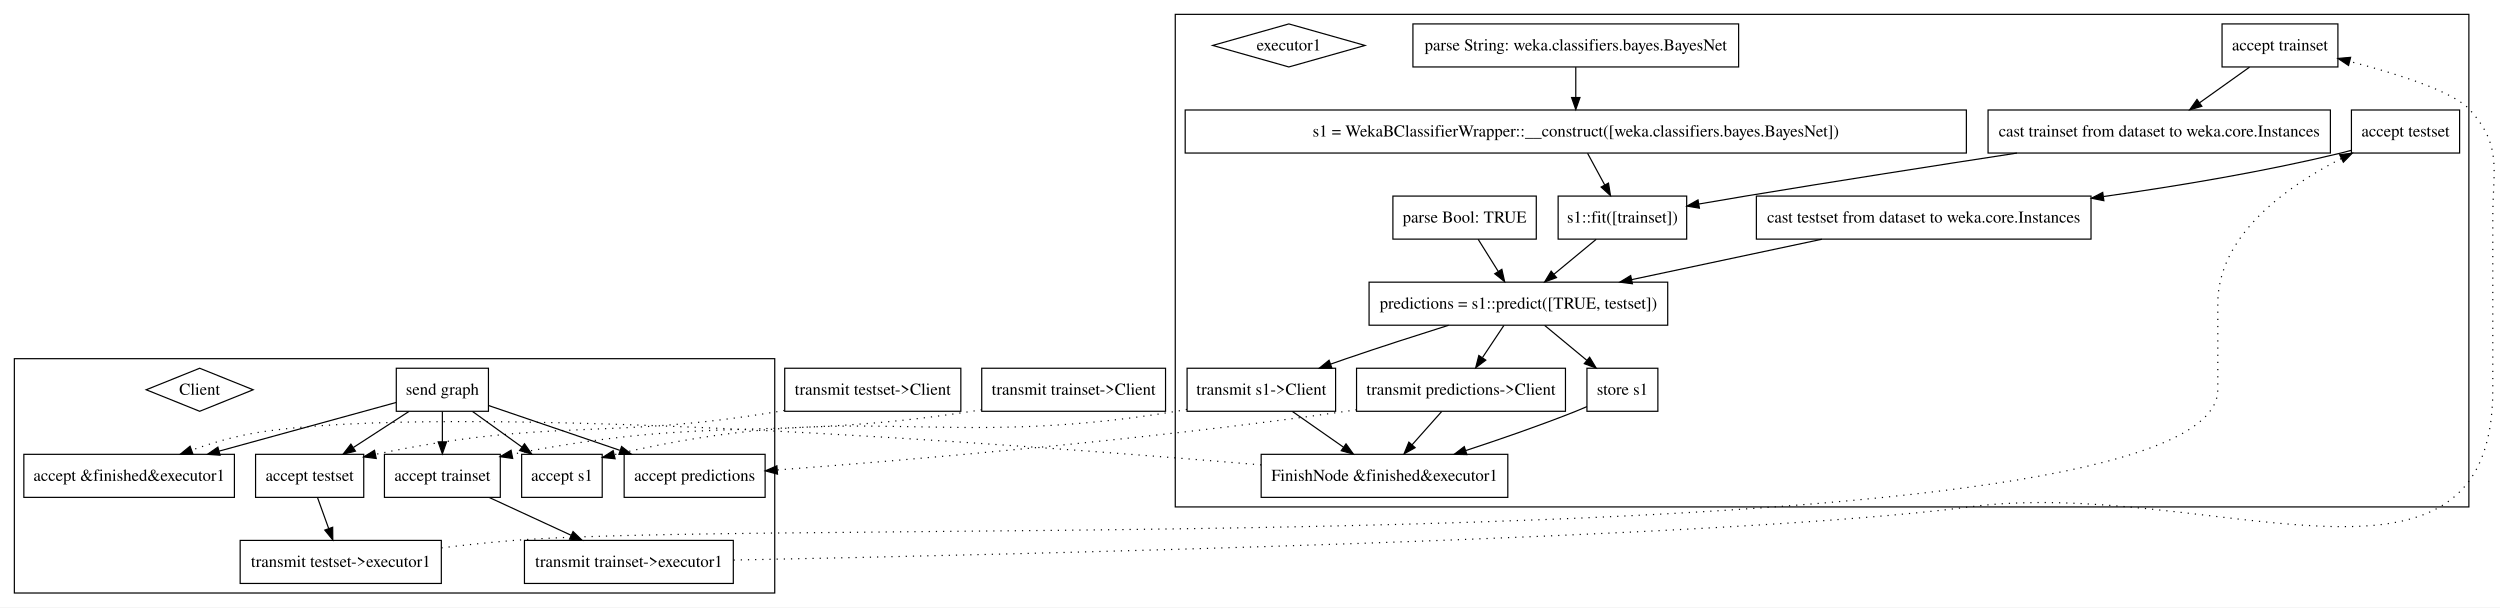
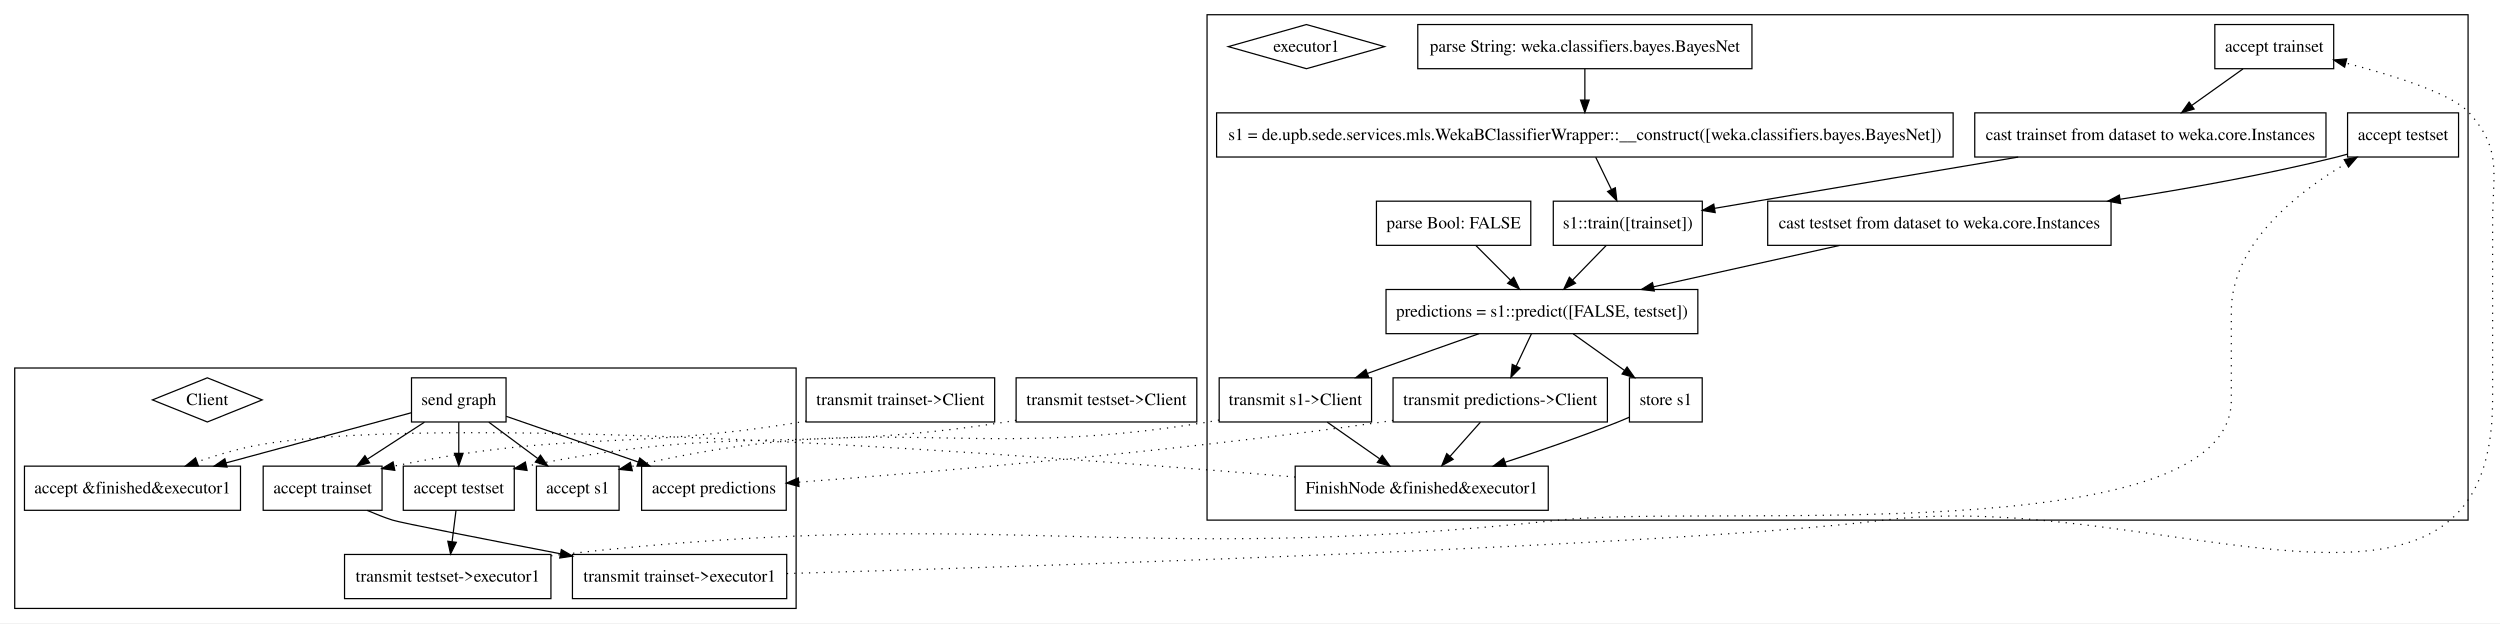
- <svg xmlns="http://www.w3.org/2000/svg" width="2091pt" height="508pt" viewBox="0.00 0.00 2091.03 508.00">
+ <svg xmlns="http://www.w3.org/2000/svg" width="2038pt" height="508pt" viewBox="0.00 0.00 2038.03 508.00">
  <g id="graph0" class="graph" transform="scale(1 1) rotate(0) translate(4 504)">
-     <polygon fill="#ffffff" stroke="transparent" points="-4,4 -4,-504 2087.033,-504 2087.033,4 -4,4" />
+     <polygon fill="#ffffff" stroke="transparent" points="-4,4 -4,-504 2034.033,-504 2034.033,4 -4,4" />
    <g id="clust1" class="cluster">
-       <polygon fill="none" stroke="#000000" points="8,-8 8,-204 644,-204 644,-8 8,-8" />
+       <polygon fill="none" stroke="#000000" points="8,-8 8,-204 645,-204 645,-8 8,-8" />
    </g>
    <g id="clust2" class="cluster">
-       <polygon fill="none" stroke="#000000" points="979,-80 979,-492 2061,-492 2061,-80 979,-80" />
+       <polygon fill="none" stroke="#000000" points="980,-80 980,-492 2008,-492 2008,-80 980,-80" />
    </g>
    <g id="node1" class="node">
-       <polygon fill="none" stroke="#000000" points="365.127,-52 196.873,-52 196.873,-16 365.127,-16 365.127,-52" />
-       <text text-anchor="middle" x="281" y="-29.8" font-family="Times,serif" font-size="14.00" fill="#000000">transmit testset-&gt;executor1</text>
-     </g>
-     <g id="node23" class="node">
-       <polygon fill="none" stroke="#000000" points="2053.239,-412 1962.761,-412 1962.761,-376 2053.239,-376 2053.239,-412" />
-       <text text-anchor="middle" x="2008" y="-389.8" font-family="Times,serif" font-size="14.00" fill="#000000">accept testset</text>
-     </g>
-     <g id="edge25" class="edge">
-       <path fill="none" stroke="#000000" stroke-dasharray="1,5" d="M365.211,-45.757C385.108,-48.174 406.275,-50.45 426,-52 669.759,-71.153 1851,-31.68 1851,-178 1851,-250 1851,-250 1851,-250 1851,-307.439 1908.779,-348.182 1954.234,-371.348" />
-       <polygon fill="#000000" stroke="#000000" points="1952.914,-374.6 1963.43,-375.886 1956.011,-368.322 1952.914,-374.6" />
-     </g>
-     <g id="node2" class="node">
-       <polygon fill="none" stroke="#000000" points="635.953,-124 518.047,-124 518.047,-88 635.953,-88 635.953,-124" />
-       <text text-anchor="middle" x="577" y="-101.8" font-family="Times,serif" font-size="14.00" fill="#000000">accept predictions</text>
+       <polygon fill="none" stroke="#000000" points="408.538,-196 331.462,-196 331.462,-160 408.538,-160 408.538,-196" />
+       <text text-anchor="middle" x="370" y="-173.8" font-family="Times,serif" font-size="14.00" fill="#000000">send graph</text>
    </g>
    <g id="node3" class="node">
      <polygon fill="none" stroke="#000000" points="192.056,-124 15.944,-124 15.944,-88 192.056,-88 192.056,-124" />
      <text text-anchor="middle" x="104" y="-101.8" font-family="Times,serif" font-size="14.00" fill="#000000">accept &amp;finished&amp;executor1</text>
    </g>
+     <g id="edge2" class="edge">
+       <path fill="none" stroke="#000000" d="M331.321,-167.531C291.877,-156.854 229.627,-140.004 180.235,-126.635" />
+       <polygon fill="#000000" stroke="#000000" points="181.106,-123.245 170.539,-124.01 179.277,-130.002 181.106,-123.245" />
+     </g>
    <g id="node4" class="node">
-       <polygon fill="none" stroke="#000000" points="404.538,-196 327.462,-196 327.462,-160 404.538,-160 404.538,-196" />
-       <text text-anchor="middle" x="366" y="-173.8" font-family="Times,serif" font-size="14.00" fill="#000000">send graph</text>
+       <polygon fill="none" stroke="#000000" points="636.953,-124 519.047,-124 519.047,-88 636.953,-88 636.953,-124" />
+       <text text-anchor="middle" x="578" y="-101.8" font-family="Times,serif" font-size="14.00" fill="#000000">accept predictions</text>
+     </g>
+     <g id="edge3" class="edge">
+       <path fill="none" stroke="#000000" d="M408.636,-164.626C438.812,-154.18 481.335,-139.461 516.222,-127.385" />
+       <polygon fill="#000000" stroke="#000000" points="517.538,-130.633 525.843,-124.054 515.248,-124.018 517.538,-130.633" />
+     </g>
+     <g id="node5" class="node">
+       <polygon fill="none" stroke="#000000" points="415.239,-124 324.761,-124 324.761,-88 415.239,-88 415.239,-124" />
+       <text text-anchor="middle" x="370" y="-101.8" font-family="Times,serif" font-size="14.00" fill="#000000">accept testset</text>
+     </g>
+     <g id="edge4" class="edge">
+       <path fill="none" stroke="#000000" d="M370,-159.831C370,-152.131 370,-142.974 370,-134.417" />
+       <polygon fill="#000000" stroke="#000000" points="373.5,-134.413 370,-124.413 366.5,-134.413 373.5,-134.413" />
+     </g>
+     <g id="node6" class="node">
+       <polygon fill="none" stroke="#000000" points="500.694,-124 433.306,-124 433.306,-88 500.694,-88 500.694,-124" />
+       <text text-anchor="middle" x="467" y="-101.8" font-family="Times,serif" font-size="14.00" fill="#000000">accept s1</text>
+     </g>
+     <g id="edge5" class="edge">
+       <path fill="none" stroke="#000000" d="M394.477,-159.831C406.539,-150.878 421.254,-139.956 434.269,-130.296" />
+       <polygon fill="#000000" stroke="#000000" points="436.587,-132.934 442.531,-124.163 432.415,-127.313 436.587,-132.934" />
+     </g>
+     <g id="node9" class="node">
+       <polygon fill="none" stroke="#000000" points="307.453,-124 210.547,-124 210.547,-88 307.453,-88 307.453,-124" />
+       <text text-anchor="middle" x="259" y="-101.8" font-family="Times,serif" font-size="14.00" fill="#000000">accept trainset</text>
+     </g>
+     <g id="edge7" class="edge">
+       <path fill="none" stroke="#000000" d="M341.99,-159.831C327.924,-150.707 310.706,-139.539 295.607,-129.745" />
+       <polygon fill="#000000" stroke="#000000" points="297.295,-126.668 287.001,-124.163 293.486,-132.541 297.295,-126.668" />
+     </g>
+     <g id="node2" class="node">
+       <polygon fill="none" stroke="#000000" points="637.341,-52 462.659,-52 462.659,-16 637.341,-16 637.341,-52" />
+       <text text-anchor="middle" x="550" y="-29.8" font-family="Times,serif" font-size="14.00" fill="#000000">transmit trainset-&gt;executor1</text>
+     </g>
+     <g id="node17" class="node">
+       <polygon fill="none" stroke="#000000" points="1898.453,-484 1801.547,-484 1801.547,-448 1898.453,-448 1898.453,-484" />
+       <text text-anchor="middle" x="1850" y="-461.8" font-family="Times,serif" font-size="14.00" fill="#000000">accept trainset</text>
+     </g>
+     <g id="edge22" class="edge">
+       <path fill="none" stroke="#000000" stroke-dasharray="1,5" d="M637.495,-36.433C844.586,-42.463 1360.244,-59.126 1532,-80 1755.065,-107.109 2028,46.706 2028,-178 2028,-322 2028,-322 2028,-322 2028,-362.882 2036.132,-381.42 2009,-412 1995.266,-427.479 1947.865,-442.397 1908.363,-452.616" />
+       <polygon fill="#000000" stroke="#000000" points="1907.35,-449.262 1898.515,-455.11 1909.069,-456.048 1907.35,-449.262" />
+     </g>
+     <g id="node8" class="node">
+       <polygon fill="none" stroke="#000000" points="445.127,-52 276.873,-52 276.873,-16 445.127,-16 445.127,-52" />
+       <text text-anchor="middle" x="361" y="-29.8" font-family="Times,serif" font-size="14.00" fill="#000000">transmit testset-&gt;executor1</text>
    </g>
    <g id="edge6" class="edge">
-       <path fill="none" stroke="#000000" d="M404.701,-164.794C435.368,-154.329 478.827,-139.5 514.426,-127.352" />
-       <polygon fill="#000000" stroke="#000000" points="515.907,-130.545 524.241,-124.003 513.646,-123.92 515.907,-130.545" />
-     </g>
-     <g id="edge7" class="edge">
-       <path fill="none" stroke="#000000" d="M327.341,-167.376C288.522,-156.708 227.693,-139.992 179.314,-126.697" />
-       <polygon fill="#000000" stroke="#000000" points="180.074,-123.276 169.504,-124.001 178.219,-130.026 180.074,-123.276" />
-     </g>
-     <g id="node6" class="node">
-       <polygon fill="none" stroke="#000000" points="499.694,-124 432.306,-124 432.306,-88 499.694,-88 499.694,-124" />
-       <text text-anchor="middle" x="466" y="-101.8" font-family="Times,serif" font-size="14.00" fill="#000000">accept s1</text>
-     </g>
-     <g id="edge2" class="edge">
-       <path fill="none" stroke="#000000" d="M391.234,-159.831C403.788,-150.793 419.128,-139.748 432.639,-130.02" />
-       <polygon fill="#000000" stroke="#000000" points="434.704,-132.846 440.774,-124.163 430.613,-127.165 434.704,-132.846" />
-     </g>
-     <g id="node8" class="node">
-       <polygon fill="none" stroke="#000000" points="300.239,-124 209.761,-124 209.761,-88 300.239,-88 300.239,-124" />
-       <text text-anchor="middle" x="255" y="-101.8" font-family="Times,serif" font-size="14.00" fill="#000000">accept testset</text>
-     </g>
-     <g id="edge4" class="edge">
-       <path fill="none" stroke="#000000" d="M337.99,-159.831C323.924,-150.707 306.706,-139.539 291.607,-129.745" />
-       <polygon fill="#000000" stroke="#000000" points="293.295,-126.668 283.001,-124.163 289.486,-132.541 293.295,-126.668" />
-     </g>
-     <g id="node9" class="node">
-       <polygon fill="none" stroke="#000000" points="414.453,-124 317.547,-124 317.547,-88 414.453,-88 414.453,-124" />
-       <text text-anchor="middle" x="366" y="-101.8" font-family="Times,serif" font-size="14.00" fill="#000000">accept trainset</text>
-     </g>
-     <g id="edge5" class="edge">
-       <path fill="none" stroke="#000000" d="M366,-159.831C366,-152.131 366,-142.974 366,-134.417" />
-       <polygon fill="#000000" stroke="#000000" points="369.5,-134.413 366,-124.413 362.5,-134.413 369.5,-134.413" />
-     </g>
-     <g id="node5" class="node">
-       <polygon fill="none" stroke="#000000" points="609.341,-52 434.659,-52 434.659,-16 609.341,-16 609.341,-52" />
-       <text text-anchor="middle" x="522" y="-29.8" font-family="Times,serif" font-size="14.00" fill="#000000">transmit trainset-&gt;executor1</text>
+       <path fill="none" stroke="#000000" d="M367.729,-87.831C366.766,-80.131 365.622,-70.974 364.552,-62.417" />
+       <polygon fill="#000000" stroke="#000000" points="368.015,-61.902 363.302,-52.413 361.069,-62.77 368.015,-61.902" />
+     </g>
+     <g id="node7" class="node">
+       <polygon fill="none" stroke="#000000" points="165,-196 120.273,-178 165,-160 209.727,-178 165,-196" />
+       <text text-anchor="middle" x="165" y="-173.8" font-family="Times,serif" font-size="14.00" fill="#000000">Client</text>
+     </g>
+     <g id="node22" class="node">
+       <polygon fill="none" stroke="#000000" points="2000.239,-412 1909.761,-412 1909.761,-376 2000.239,-376 2000.239,-412" />
+       <text text-anchor="middle" x="1955" y="-389.8" font-family="Times,serif" font-size="14.00" fill="#000000">accept testset</text>
+     </g>
+     <g id="edge26" class="edge">
+       <path fill="none" stroke="#000000" stroke-dasharray="1,5" d="M445.31,-50.916C448.237,-51.312 451.14,-51.676 454,-52 813.25,-92.698 907.47,-41.858 1267,-80 1390.019,-93.051 1815,-54.29 1815,-178 1815,-250 1815,-250 1815,-250 1815,-304.898 1867.956,-346.738 1908.73,-370.816" />
+       <polygon fill="#000000" stroke="#000000" points="1907.065,-373.896 1917.483,-375.828 1910.543,-367.821 1907.065,-373.896" />
+     </g>
+     <g id="edge1" class="edge">
+       <path fill="none" stroke="#000000" d="M295.294,-87.924C302.067,-84.989 309.166,-82.197 316,-80 322.861,-77.794 391.491,-64.378 452.663,-52.6" />
+       <polygon fill="#000000" stroke="#000000" points="453.64,-55.976 462.798,-50.65 452.317,-49.102 453.64,-55.976" />
+     </g>
+     <g id="node10" class="node">
+       <polygon fill="none" stroke="#000000" points="806.869,-196 653.131,-196 653.131,-160 806.869,-160 806.869,-196" />
+       <text text-anchor="middle" x="730" y="-173.8" font-family="Times,serif" font-size="14.00" fill="#000000">transmit trainset-&gt;Client</text>
+     </g>
+     <g id="edge24" class="edge">
+       <path fill="none" stroke="#000000" stroke-dasharray="1,5" d="M653.299,-160.729C651.855,-160.477 650.421,-160.234 649,-160 505.271,-136.336 463.477,-153.778 317.129,-124.011" />
+       <polygon fill="#000000" stroke="#000000" points="317.839,-120.584 307.336,-121.981 316.418,-127.438 317.839,-120.584" />
+     </g>
+     <g id="node11" class="node">
+       <polygon fill="none" stroke="#000000" points="971.654,-196 824.346,-196 824.346,-160 971.654,-160 971.654,-196" />
+       <text text-anchor="middle" x="898" y="-173.8" font-family="Times,serif" font-size="14.00" fill="#000000">transmit testset-&gt;Client</text>
+     </g>
+     <g id="edge27" class="edge">
+       <path fill="none" stroke="#000000" stroke-dasharray="1,5" d="M824.324,-161.374C821.519,-160.885 818.737,-160.424 816,-160 646.319,-133.69 597.052,-158.928 425.053,-123.944" />
+       <polygon fill="#000000" stroke="#000000" points="425.667,-120.496 415.165,-121.894 424.247,-127.351 425.667,-120.496" />
+     </g>
+     <g id="node12" class="node">
+       <polygon fill="none" stroke="#000000" points="1383.739,-340 1262.261,-340 1262.261,-304 1383.739,-304 1383.739,-340" />
+       <text text-anchor="middle" x="1323" y="-317.8" font-family="Times,serif" font-size="14.00" fill="#000000">s1::train([trainset])</text>
+     </g>
+     <g id="node13" class="node">
+       <polygon fill="none" stroke="#000000" points="1380.095,-268 1125.905,-268 1125.905,-232 1380.095,-232 1380.095,-268" />
+       <text text-anchor="middle" x="1253" y="-245.8" font-family="Times,serif" font-size="14.00" fill="#000000">predictions = s1::predict([FALSE, testset])</text>
+     </g>
+     <g id="edge8" class="edge">
+       <path fill="none" stroke="#000000" d="M1305.336,-303.831C1297.027,-295.285 1286.974,-284.944 1277.908,-275.62" />
+       <polygon fill="#000000" stroke="#000000" points="1280.382,-273.144 1270.902,-268.413 1275.363,-278.023 1280.382,-273.144" />
+     </g>
+     <g id="node18" class="node">
+       <polygon fill="none" stroke="#000000" points="1114.11,-196 989.89,-196 989.89,-160 1114.11,-160 1114.11,-196" />
+       <text text-anchor="middle" x="1052" y="-173.8" font-family="Times,serif" font-size="14.00" fill="#000000">transmit s1-&gt;Client</text>
+     </g>
+     <g id="edge11" class="edge">
+       <path fill="none" stroke="#000000" d="M1201.707,-231.995C1177.769,-223.556 1148.904,-213.326 1123,-204 1119.04,-202.574 1114.958,-201.098 1110.847,-199.606" />
+       <polygon fill="#000000" stroke="#000000" points="1111.84,-196.243 1101.246,-196.113 1109.446,-202.821 1111.84,-196.243" />
+     </g>
+     <g id="node21" class="node">
+       <polygon fill="none" stroke="#000000" points="1383.662,-196 1324.338,-196 1324.338,-160 1383.662,-160 1383.662,-196" />
+       <text text-anchor="middle" x="1354" y="-173.8" font-family="Times,serif" font-size="14.00" fill="#000000">store s1</text>
+     </g>
+     <g id="edge13" class="edge">
+       <path fill="none" stroke="#000000" d="M1278.487,-231.831C1291.166,-222.793 1306.66,-211.748 1320.305,-202.02" />
+       <polygon fill="#000000" stroke="#000000" points="1322.41,-204.818 1328.522,-196.163 1318.347,-199.118 1322.41,-204.818" />
+     </g>
+     <g id="node23" class="node">
+       <polygon fill="none" stroke="#000000" points="1306.369,-196 1131.631,-196 1131.631,-160 1306.369,-160 1306.369,-196" />
+       <text text-anchor="middle" x="1219" y="-173.8" font-family="Times,serif" font-size="14.00" fill="#000000">transmit predictions-&gt;Client</text>
+     </g>
+     <g id="edge14" class="edge">
+       <path fill="none" stroke="#000000" d="M1244.42,-231.831C1240.664,-223.877 1236.174,-214.369 1232.02,-205.572" />
+       <polygon fill="#000000" stroke="#000000" points="1235.13,-203.961 1227.695,-196.413 1228.8,-206.95 1235.13,-203.961" />
    </g>
    <g id="node14" class="node">
-       <polygon fill="none" stroke="#000000" points="1951.453,-484 1854.547,-484 1854.547,-448 1951.453,-448 1951.453,-484" />
-       <text text-anchor="middle" x="1903" y="-461.8" font-family="Times,serif" font-size="14.00" fill="#000000">accept trainset</text>
+       <polygon fill="none" stroke="#000000" points="1243.91,-340 1118.09,-340 1118.09,-304 1243.91,-304 1243.91,-340" />
+       <text text-anchor="middle" x="1181" y="-317.8" font-family="Times,serif" font-size="14.00" fill="#000000">parse Bool: FALSE</text>
+     </g>
+     <g id="edge21" class="edge">
+       <path fill="none" stroke="#000000" d="M1199.169,-303.831C1207.715,-295.285 1218.056,-284.944 1227.38,-275.62" />
+       <polygon fill="#000000" stroke="#000000" points="1229.991,-277.959 1234.587,-268.413 1225.041,-273.01 1229.991,-277.959" />
+     </g>
+     <g id="node15" class="node">
+       <polygon fill="none" stroke="#000000" points="1892.163,-412 1605.837,-412 1605.837,-376 1892.163,-376 1892.163,-412" />
+       <text text-anchor="middle" x="1749" y="-389.8" font-family="Times,serif" font-size="14.00" fill="#000000">cast trainset from dataset to weka.core.Instances</text>
+     </g>
+     <g id="edge18" class="edge">
+       <path fill="none" stroke="#000000" d="M1641.254,-375.96C1578.938,-365.506 1499.036,-352.064 1428,-340 1416.929,-338.12 1405.204,-336.119 1393.757,-334.161" />
+       <polygon fill="#000000" stroke="#000000" points="1394.239,-330.692 1383.792,-332.455 1393.058,-337.592 1394.239,-330.692" />
+     </g>
+     <g id="node16" class="node">
+       <polygon fill="none" stroke="#000000" points="1588.219,-412 987.781,-412 987.781,-376 1588.219,-376 1588.219,-412" />
+       <text text-anchor="middle" x="1288" y="-389.8" font-family="Times,serif" font-size="14.00" fill="#000000">s1 = de.upb.sede.services.mls.WekaBClassifierWrapper::__construct([weka.classifiers.bayes.BayesNet])</text>
+     </g>
+     <g id="edge16" class="edge">
+       <path fill="none" stroke="#000000" d="M1296.832,-375.831C1300.699,-367.877 1305.321,-358.369 1309.597,-349.572" />
+       <polygon fill="#000000" stroke="#000000" points="1312.825,-350.937 1314.049,-340.413 1306.529,-347.877 1312.825,-350.937" />
+     </g>
+     <g id="edge20" class="edge">
+       <path fill="none" stroke="#000000" d="M1824.513,-447.831C1811.834,-438.793 1796.34,-427.748 1782.695,-418.02" />
+       <polygon fill="#000000" stroke="#000000" points="1784.653,-415.118 1774.478,-412.163 1780.59,-420.818 1784.653,-415.118" />
    </g>
    <g id="edge28" class="edge">
-       <path fill="none" stroke="#000000" stroke-dasharray="1,5" d="M609.575,-35.566C837.223,-39.96 1443.72,-53.832 1643,-80 1840.782,-105.971 2081,21.48 2081,-178 2081,-322 2081,-322 2081,-322 2081,-362.882 2089.132,-381.42 2062,-412 2048.266,-427.479 2000.865,-442.397 1961.363,-452.616" />
-       <polygon fill="#000000" stroke="#000000" points="1960.35,-449.262 1951.515,-455.11 1962.069,-456.048 1960.35,-449.262" />
-     </g>
-     <g id="node7" class="node">
-       <polygon fill="none" stroke="#000000" points="163,-196 118.273,-178 163,-160 207.727,-178 163,-196" />
-       <text text-anchor="middle" x="163" y="-173.8" font-family="Times,serif" font-size="14.00" fill="#000000">Client</text>
-     </g>
-     <g id="edge1" class="edge">
-       <path fill="none" stroke="#000000" d="M261.561,-87.831C264.403,-79.962 267.794,-70.571 270.942,-61.853" />
-       <polygon fill="#000000" stroke="#000000" points="274.246,-63.008 274.351,-52.413 267.662,-60.63 274.246,-63.008" />
-     </g>
-     <g id="edge3" class="edge">
-       <path fill="none" stroke="#000000" d="M405.365,-87.831C426.137,-78.245 451.798,-66.401 473.758,-56.266" />
-       <polygon fill="#000000" stroke="#000000" points="475.305,-59.407 482.918,-52.038 472.371,-53.051 475.305,-59.407" />
-     </g>
-     <g id="node10" class="node">
-       <polygon fill="none" stroke="#000000" points="799.654,-196 652.346,-196 652.346,-160 799.654,-160 799.654,-196" />
-       <text text-anchor="middle" x="726" y="-173.8" font-family="Times,serif" font-size="14.00" fill="#000000">transmit testset-&gt;Client</text>
+       <path fill="none" stroke="#000000" stroke-dasharray="1,5" d="M989.789,-161.584C986.827,-161.006 983.886,-160.473 981,-160 777.052,-126.608 716.009,-171.711 510.816,-123.718" />
+       <polygon fill="#000000" stroke="#000000" points="511.474,-120.276 500.935,-121.361 509.85,-127.086 511.474,-120.276" />
+     </g>
+     <g id="node24" class="node">
+       <polygon fill="none" stroke="#000000" points="1258.149,-124 1051.851,-124 1051.851,-88 1258.149,-88 1258.149,-124" />
+       <text text-anchor="middle" x="1155" y="-101.8" font-family="Times,serif" font-size="14.00" fill="#000000">FinishNode &amp;finished&amp;executor1</text>
+     </g>
+     <g id="edge12" class="edge">
+       <path fill="none" stroke="#000000" d="M1077.991,-159.831C1090.922,-150.793 1106.722,-139.748 1120.638,-130.02" />
+       <polygon fill="#000000" stroke="#000000" points="1122.826,-132.761 1129.017,-124.163 1118.816,-127.023 1122.826,-132.761" />
+     </g>
+     <g id="node19" class="node">
+       <polygon fill="none" stroke="#000000" points="1716.949,-340 1437.051,-340 1437.051,-304 1716.949,-304 1716.949,-340" />
+       <text text-anchor="middle" x="1577" y="-317.8" font-family="Times,serif" font-size="14.00" fill="#000000">cast testset from dataset to weka.core.Instances</text>
+     </g>
+     <g id="edge15" class="edge">
+       <path fill="none" stroke="#000000" d="M1495.659,-303.924C1449.546,-293.677 1391.726,-280.828 1344.095,-270.243" />
+       <polygon fill="#000000" stroke="#000000" points="1344.614,-266.773 1334.093,-268.021 1343.096,-273.607 1344.614,-266.773" />
+     </g>
+     <g id="node20" class="node">
+       <polygon fill="none" stroke="#000000" points="1424.211,-484 1151.789,-484 1151.789,-448 1424.211,-448 1424.211,-484" />
+       <text text-anchor="middle" x="1288" y="-461.8" font-family="Times,serif" font-size="14.00" fill="#000000">parse String: weka.classifiers.bayes.BayesNet</text>
+     </g>
+     <g id="edge17" class="edge">
+       <path fill="none" stroke="#000000" d="M1288,-447.831C1288,-440.131 1288,-430.974 1288,-422.417" />
+       <polygon fill="#000000" stroke="#000000" points="1291.5,-422.413 1288,-412.413 1284.5,-422.413 1291.5,-422.413" />
+     </g>
+     <g id="edge10" class="edge">
+       <path fill="none" stroke="#000000" d="M1324.332,-163.91C1321.201,-162.542 1318.048,-161.214 1315,-160 1285.146,-148.112 1251.524,-136.505 1222.835,-127.117" />
+       <polygon fill="#000000" stroke="#000000" points="1223.9,-123.783 1213.308,-124.021 1221.737,-130.44 1223.9,-123.783" />
+     </g>
+     <g id="edge19" class="edge">
+       <path fill="none" stroke="#000000" d="M1909.778,-378.354C1906.822,-377.509 1903.877,-376.715 1901,-376 1843.831,-361.8 1780.044,-350.268 1724.29,-341.562" />
+       <polygon fill="#000000" stroke="#000000" points="1724.754,-338.092 1714.337,-340.025 1723.686,-345.01 1724.754,-338.092" />
+     </g>
+     <g id="edge25" class="edge">
+       <path fill="none" stroke="#000000" stroke-dasharray="1,5" d="M1131.676,-161.295C1128.752,-160.841 1125.854,-160.408 1123,-160 952.661,-135.639 750.794,-118.734 647.102,-110.918" />
+       <polygon fill="#000000" stroke="#000000" points="647.308,-107.424 637.075,-110.168 646.786,-114.405 647.308,-107.424" />
+     </g>
+     <g id="edge9" class="edge">
+       <path fill="none" stroke="#000000" d="M1202.85,-159.831C1195.328,-151.369 1186.244,-141.149 1178.02,-131.897" />
+       <polygon fill="#000000" stroke="#000000" points="1180.627,-129.562 1171.367,-124.413 1175.395,-134.213 1180.627,-129.562" />
    </g>
    <g id="edge23" class="edge">
-       <path fill="none" stroke="#000000" stroke-dasharray="1,5" d="M652.145,-160.718C650.753,-160.47 649.371,-160.23 648,-160 501.787,-135.458 458.899,-155.253 310.13,-123.981" />
-       <polygon fill="#000000" stroke="#000000" points="310.687,-120.52 300.175,-121.846 309.219,-127.365 310.687,-120.52" />
-     </g>
-     <g id="node11" class="node">
-       <polygon fill="none" stroke="#000000" points="970.869,-196 817.131,-196 817.131,-160 970.869,-160 970.869,-196" />
-       <text text-anchor="middle" x="894" y="-173.8" font-family="Times,serif" font-size="14.00" fill="#000000">transmit trainset-&gt;Client</text>
-     </g>
-     <g id="edge24" class="edge">
-       <path fill="none" stroke="#000000" stroke-dasharray="1,5" d="M817.162,-161.312C814.411,-160.848 811.684,-160.408 809,-160 641.9,-134.602 593.711,-157.239 424.329,-124.029" />
-       <polygon fill="#000000" stroke="#000000" points="424.818,-120.558 414.326,-122.031 423.447,-127.422 424.818,-120.558" />
-     </g>
-     <g id="node12" class="node">
-       <polygon fill="none" stroke="#000000" points="1382.662,-196 1323.338,-196 1323.338,-160 1382.662,-160 1382.662,-196" />
-       <text text-anchor="middle" x="1353" y="-173.8" font-family="Times,serif" font-size="14.00" fill="#000000">store s1</text>
-     </g>
-     <g id="node19" class="node">
-       <polygon fill="none" stroke="#000000" points="1257.149,-124 1050.851,-124 1050.851,-88 1257.149,-88 1257.149,-124" />
-       <text text-anchor="middle" x="1154" y="-101.8" font-family="Times,serif" font-size="14.00" fill="#000000">FinishNode &amp;finished&amp;executor1</text>
-     </g>
-     <g id="edge15" class="edge">
-       <path fill="none" stroke="#000000" d="M1323.332,-163.91C1320.201,-162.542 1317.048,-161.214 1314,-160 1284.146,-148.112 1250.524,-136.505 1221.835,-127.117" />
-       <polygon fill="#000000" stroke="#000000" points="1222.9,-123.783 1212.308,-124.021 1220.737,-130.44 1222.9,-123.783" />
-     </g>
-     <g id="node13" class="node">
-       <polygon fill="none" stroke="#000000" points="1640.698,-412 987.302,-412 987.302,-376 1640.698,-376 1640.698,-412" />
-       <text text-anchor="middle" x="1314" y="-389.8" font-family="Times,serif" font-size="14.00" fill="#000000">s1 = WekaBClassifierWrapper::__construct([weka.classifiers.bayes.BayesNet])</text>
-     </g>
-     <g id="node20" class="node">
-       <polygon fill="none" stroke="#000000" points="1406.759,-340 1299.241,-340 1299.241,-304 1406.759,-304 1406.759,-340" />
-       <text text-anchor="middle" x="1353" y="-317.8" font-family="Times,serif" font-size="14.00" fill="#000000">s1::fit([trainset])</text>
-     </g>
-     <g id="edge16" class="edge">
-       <path fill="none" stroke="#000000" d="M1323.841,-375.831C1328.196,-367.793 1333.41,-358.167 1338.217,-349.292" />
-       <polygon fill="#000000" stroke="#000000" points="1341.341,-350.873 1343.026,-340.413 1335.186,-347.539 1341.341,-350.873" />
-     </g>
-     <g id="node17" class="node">
-       <polygon fill="none" stroke="#000000" points="1945.163,-412 1658.837,-412 1658.837,-376 1945.163,-376 1945.163,-412" />
-       <text text-anchor="middle" x="1802" y="-389.8" font-family="Times,serif" font-size="14.00" fill="#000000">cast trainset from dataset to weka.core.Instances</text>
-     </g>
-     <g id="edge8" class="edge">
-       <path fill="none" stroke="#000000" d="M1877.513,-447.831C1864.834,-438.793 1849.34,-427.748 1835.695,-418.02" />
-       <polygon fill="#000000" stroke="#000000" points="1837.653,-415.118 1827.478,-412.163 1833.59,-420.818 1837.653,-415.118" />
-     </g>
-     <g id="node15" class="node">
-       <polygon fill="none" stroke="#000000" points="1305.369,-196 1130.631,-196 1130.631,-160 1305.369,-160 1305.369,-196" />
-       <text text-anchor="middle" x="1218" y="-173.8" font-family="Times,serif" font-size="14.00" fill="#000000">transmit predictions-&gt;Client</text>
-     </g>
-     <g id="edge27" class="edge">
-       <path fill="none" stroke="#000000" stroke-dasharray="1,5" d="M1130.676,-161.295C1127.752,-160.841 1124.854,-160.408 1122,-160 951.661,-135.639 749.794,-118.734 646.102,-110.918" />
-       <polygon fill="#000000" stroke="#000000" points="646.308,-107.424 636.075,-110.168 645.786,-114.405 646.308,-107.424" />
-     </g>
-     <g id="edge12" class="edge">
-       <path fill="none" stroke="#000000" d="M1201.85,-159.831C1194.328,-151.369 1185.244,-141.149 1177.02,-131.897" />
-       <polygon fill="#000000" stroke="#000000" points="1179.627,-129.562 1170.367,-124.413 1174.395,-134.213 1179.627,-129.562" />
-     </g>
-     <g id="node16" class="node">
-       <polygon fill="none" stroke="#000000" points="1113.11,-196 988.89,-196 988.89,-160 1113.11,-160 1113.11,-196" />
-       <text text-anchor="middle" x="1051" y="-173.8" font-family="Times,serif" font-size="14.00" fill="#000000">transmit s1-&gt;Client</text>
-     </g>
-     <g id="edge22" class="edge">
-       <path fill="none" stroke="#000000" stroke-dasharray="1,5" d="M988.789,-161.584C985.827,-161.006 982.886,-160.473 980,-160 776.052,-126.608 715.009,-171.711 509.816,-123.718" />
-       <polygon fill="#000000" stroke="#000000" points="510.474,-120.276 499.935,-121.361 508.85,-127.086 510.474,-120.276" />
-     </g>
-     <g id="edge9" class="edge">
-       <path fill="none" stroke="#000000" d="M1076.991,-159.831C1089.922,-150.793 1105.722,-139.748 1119.638,-130.02" />
-       <polygon fill="#000000" stroke="#000000" points="1121.826,-132.761 1128.017,-124.163 1117.816,-127.023 1121.826,-132.761" />
-     </g>
-     <g id="edge10" class="edge">
-       <path fill="none" stroke="#000000" d="M1683.015,-375.977C1616.239,-365.724 1531.427,-352.476 1456,-340 1443.423,-337.92 1429.995,-335.626 1417.13,-333.393" />
-       <polygon fill="#000000" stroke="#000000" points="1417.412,-329.89 1406.959,-331.62 1416.21,-336.786 1417.412,-329.89" />
-     </g>
-     <g id="node18" class="node">
-       <polygon fill="none" stroke="#000000" points="1280.961,-340 1161.039,-340 1161.039,-304 1280.961,-304 1280.961,-340" />
-       <text text-anchor="middle" x="1221" y="-317.8" font-family="Times,serif" font-size="14.00" fill="#000000">parse Bool: TRUE</text>
-     </g>
-     <g id="node24" class="node">
-       <polygon fill="none" stroke="#000000" points="1390.893,-268 1141.107,-268 1141.107,-232 1390.893,-232 1390.893,-268" />
-       <text text-anchor="middle" x="1266" y="-245.8" font-family="Times,serif" font-size="14.00" fill="#000000">predictions = s1::predict([TRUE, testset])</text>
-     </g>
-     <g id="edge14" class="edge">
-       <path fill="none" stroke="#000000" d="M1232.355,-303.831C1237.433,-295.708 1243.523,-285.964 1249.118,-277.012" />
-       <polygon fill="#000000" stroke="#000000" points="1252.16,-278.748 1254.492,-268.413 1246.224,-275.038 1252.16,-278.748" />
-     </g>
-     <g id="edge26" class="edge">
-       <path fill="none" stroke="#000000" stroke-dasharray="1,5" d="M1050.886,-115.152C840.684,-132.952 369.085,-168.277 210,-142 192.127,-139.048 173.218,-133.473 156.395,-127.577" />
-       <polygon fill="#000000" stroke="#000000" points="157.35,-124.2 146.755,-124.086 154.966,-130.782 157.35,-124.2" />
-     </g>
-     <g id="edge13" class="edge">
-       <path fill="none" stroke="#000000" d="M1331.046,-303.831C1320.331,-294.963 1307.281,-284.164 1295.691,-274.572" />
-       <polygon fill="#000000" stroke="#000000" points="1297.882,-271.842 1287.947,-268.163 1293.419,-277.235 1297.882,-271.842" />
-     </g>
-     <g id="node21" class="node">
-       <polygon fill="none" stroke="#000000" points="1744.949,-340 1465.051,-340 1465.051,-304 1744.949,-304 1744.949,-340" />
-       <text text-anchor="middle" x="1605" y="-317.8" font-family="Times,serif" font-size="14.00" fill="#000000">cast testset from dataset to weka.core.Instances</text>
-     </g>
-     <g id="edge11" class="edge">
-       <path fill="none" stroke="#000000" d="M1519.894,-303.924C1471.443,-293.634 1410.642,-280.721 1360.687,-270.111" />
-       <polygon fill="#000000" stroke="#000000" points="1361.356,-266.675 1350.847,-268.021 1359.902,-273.522 1361.356,-266.675" />
-     </g>
-     <g id="node22" class="node">
-       <polygon fill="none" stroke="#000000" points="1450.211,-484 1177.789,-484 1177.789,-448 1450.211,-448 1450.211,-484" />
-       <text text-anchor="middle" x="1314" y="-461.8" font-family="Times,serif" font-size="14.00" fill="#000000">parse String: weka.classifiers.bayes.BayesNet</text>
-     </g>
-     <g id="edge18" class="edge">
-       <path fill="none" stroke="#000000" d="M1314,-447.831C1314,-440.131 1314,-430.974 1314,-422.417" />
-       <polygon fill="#000000" stroke="#000000" points="1317.5,-422.413 1314,-412.413 1310.5,-422.413 1317.5,-422.413" />
-     </g>
-     <g id="edge21" class="edge">
-       <path fill="none" stroke="#000000" d="M1962.788,-378.315C1959.829,-377.479 1956.881,-376.698 1954,-376 1889.652,-360.414 1817.49,-348.369 1755.557,-339.65" />
-       <polygon fill="#000000" stroke="#000000" points="1755.699,-336.136 1745.312,-338.225 1754.735,-343.07 1755.699,-336.136" />
-     </g>
-     <g id="edge17" class="edge">
-       <path fill="none" stroke="#000000" d="M1287.954,-231.831C1298.669,-222.963 1311.719,-212.164 1323.309,-202.572" />
-       <polygon fill="#000000" stroke="#000000" points="1325.581,-205.235 1331.053,-196.163 1321.118,-199.842 1325.581,-205.235" />
-     </g>
-     <g id="edge19" class="edge">
-       <path fill="none" stroke="#000000" d="M1253.888,-231.831C1248.472,-223.708 1241.976,-213.964 1236.008,-205.012" />
-       <polygon fill="#000000" stroke="#000000" points="1238.735,-202.792 1230.275,-196.413 1232.91,-206.675 1238.735,-202.792" />
-     </g>
-     <g id="edge20" class="edge">
-       <path fill="none" stroke="#000000" d="M1207.664,-231.974C1181.4,-223.702 1150.055,-213.613 1122,-204 1117.764,-202.549 1113.397,-201.022 1109.008,-199.467" />
-       <polygon fill="#000000" stroke="#000000" points="1110.003,-196.106 1099.409,-196.034 1107.646,-202.697 1110.003,-196.106" />
+       <path fill="none" stroke="#000000" stroke-dasharray="1,5" d="M1051.892,-115.115C841.702,-132.847 370.122,-168.051 211,-142 192.972,-139.048 173.887,-133.474 156.905,-127.578" />
+       <polygon fill="#000000" stroke="#000000" points="157.768,-124.169 147.174,-124.086 155.404,-130.758 157.768,-124.169" />
    </g>
    <g id="node25" class="node">
-       <polygon fill="none" stroke="#000000" points="1074,-484 1010.302,-466 1074,-448 1137.698,-466 1074,-484" />
-       <text text-anchor="middle" x="1074" y="-461.8" font-family="Times,serif" font-size="14.00" fill="#000000">executor1</text>
+       <polygon fill="none" stroke="#000000" points="1061,-484 997.302,-466 1061,-448 1124.698,-466 1061,-484" />
+       <text text-anchor="middle" x="1061" y="-461.8" font-family="Times,serif" font-size="14.00" fill="#000000">executor1</text>
    </g>
  </g>
</svg>
